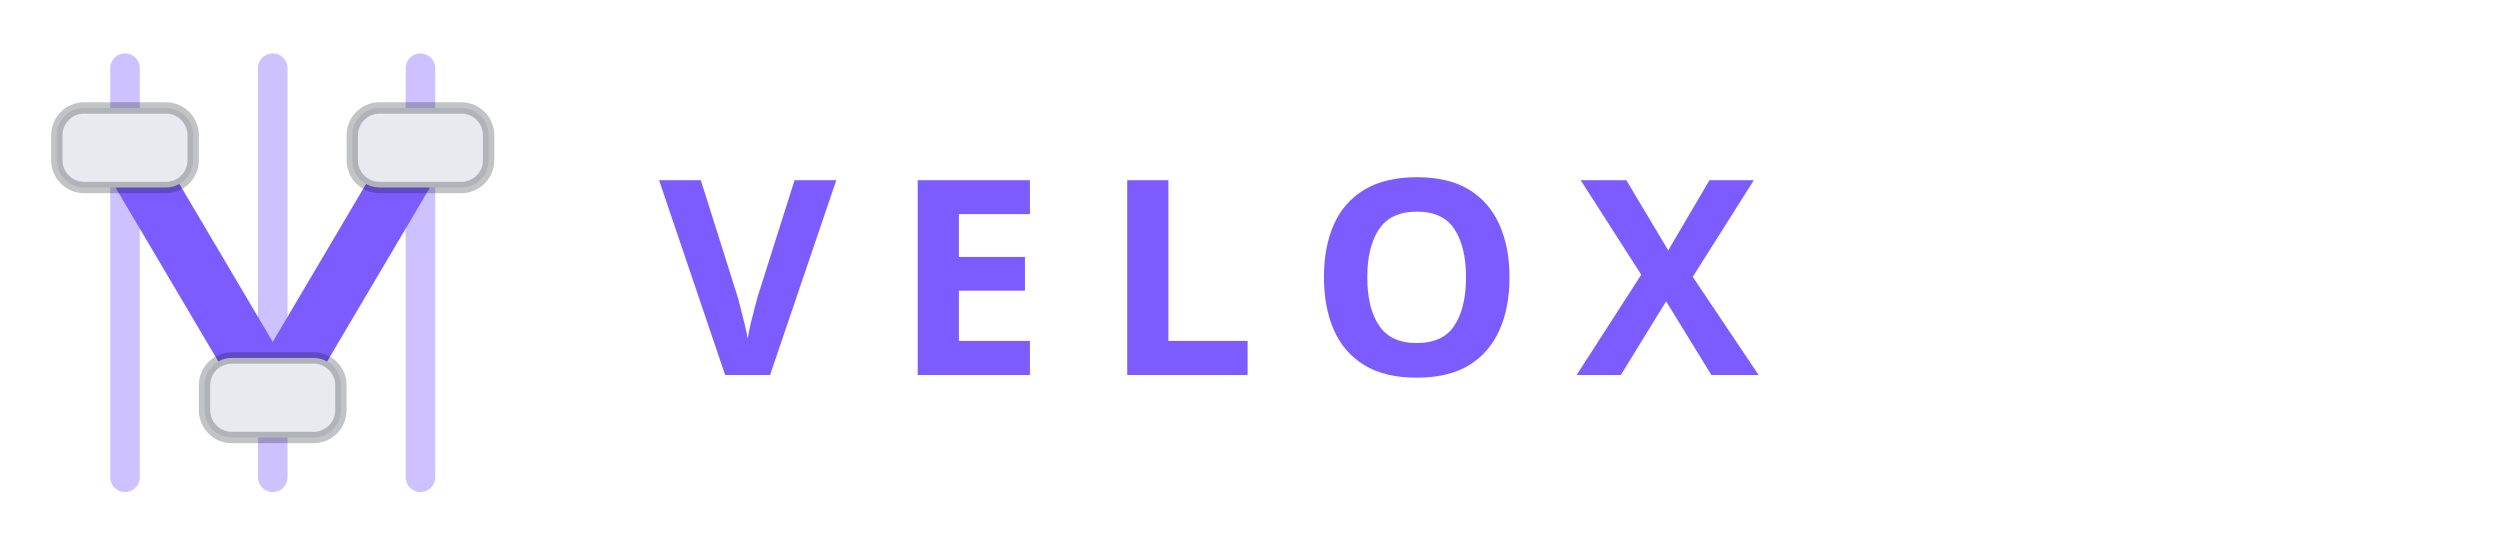
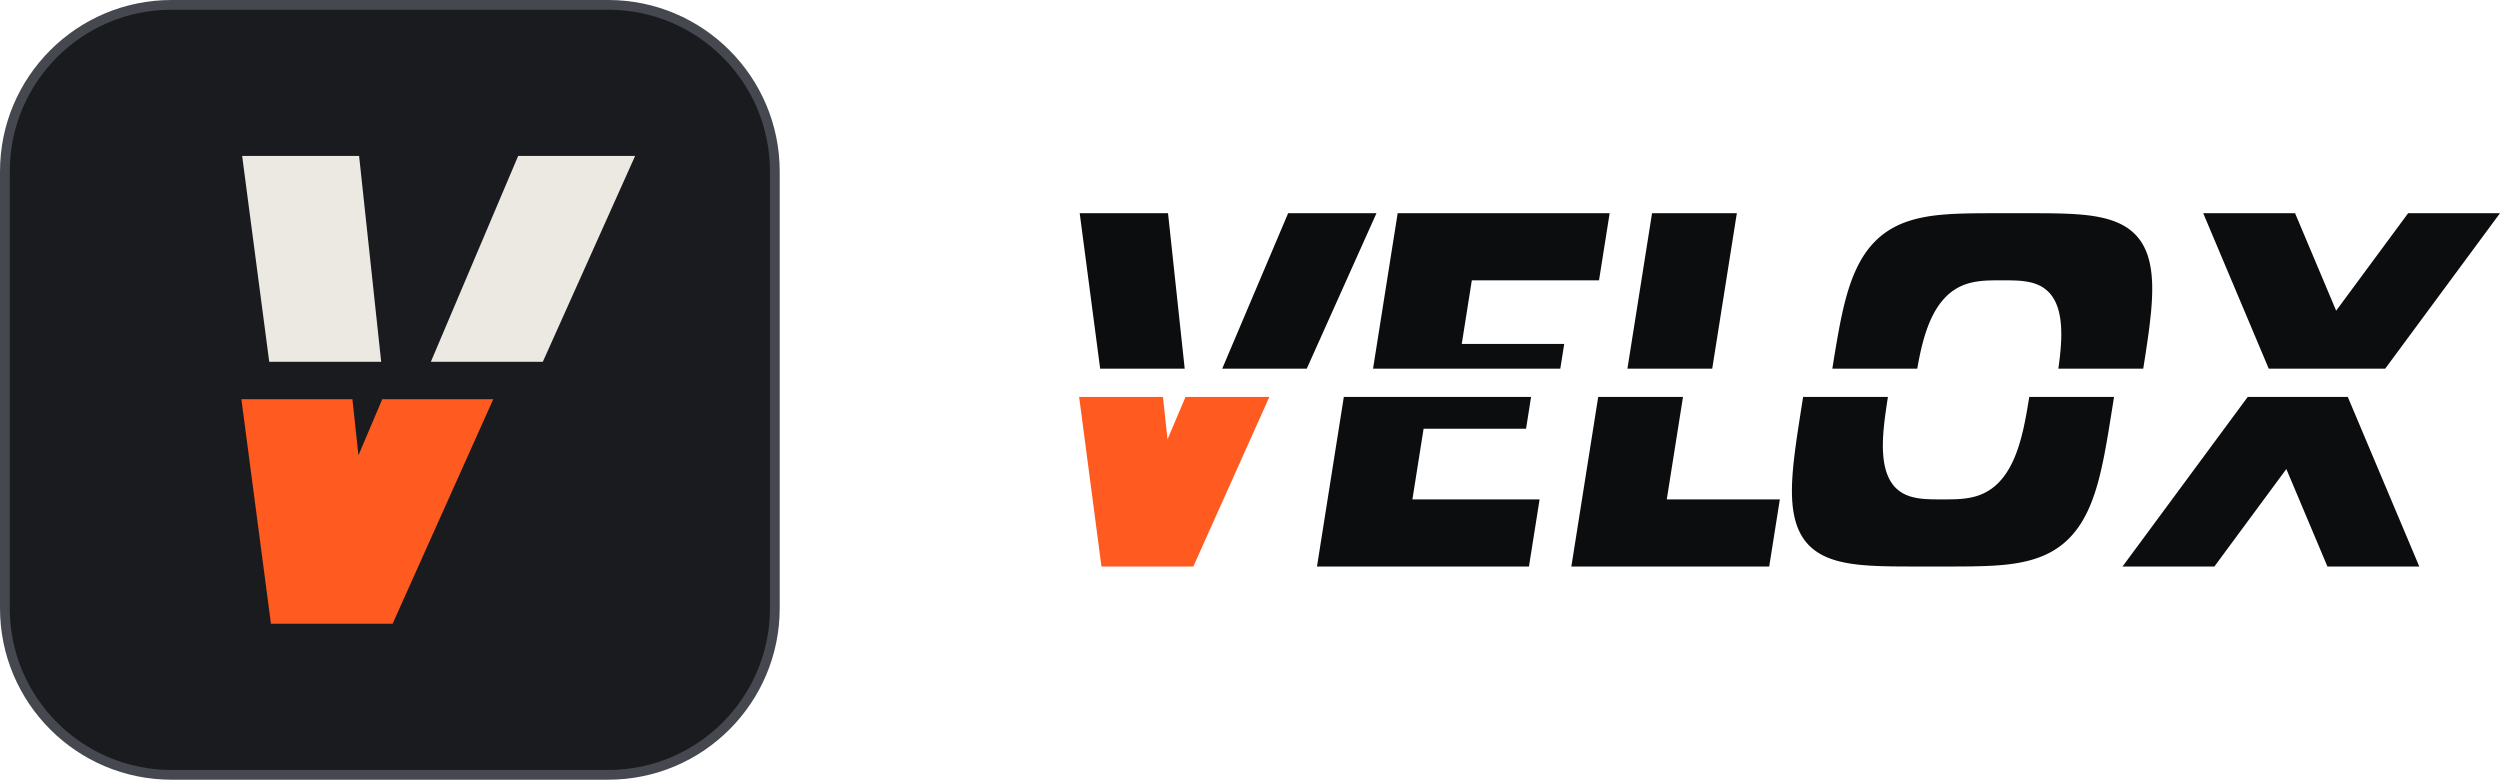
- <svg xmlns="http://www.w3.org/2000/svg" viewBox="0 0 220 48" width="330" height="72" role="img" aria-label="VELOX">
-   <path d="M11 6v36M24 6v36M37 6v36" stroke="#7C5CFF" stroke-opacity=".38" stroke-width="2.6" stroke-linecap="round" />
-   <path d="M11 13 24 35 37 13" fill="none" stroke="#7C5CFF" stroke-width="5" stroke-linecap="round" stroke-linejoin="round" />
-   <g fill="#E8EAF0" stroke="#0F1115" stroke-opacity=".25">
-     <rect x="5" y="9.5" width="12" height="7" rx="2.4" />
-     <rect x="18" y="31.5" width="12" height="7" rx="2.4" />
-     <rect x="31" y="9.5" width="12" height="7" rx="2.4" />
+ <svg xmlns="http://www.w3.org/2000/svg" viewBox="0 0 410.41 128" width="820.82" height="256">
+   <g>
+     <rect x="0.8" y="0.8" width="126.4" height="126.4" rx="27.36" fill="#1A1B1F" stroke="#45484F" stroke-width="1.6" />
+     <g transform="translate(22.21 25.6) scale(0.768)">
+       <path fill="#ECE9E2" d="M22.84 0L47.84 0L52.56 44L28.63 44ZM63.18 44L81.84 0L106.84 0L87.11 44Z" />
+       <path fill="#FF5A1F" d="M46.41 52L47.7 64L52.79 52L76.52 52L55 100L29 100L22.68 52Z" />
+     </g>
  </g>
-   <text x="58" y="33" font-family="Segoe UI, system-ui, sans-serif" font-size="24" font-weight="700" letter-spacing="5" fill="#7C5CFF">VELOX</text>
+   <g transform="translate(164 35) scale(0.58)">
+     <path fill="#0C0D0F" d="M22.84 0L47.84 0L52.56 44L28.63 44ZM63.18 44L81.84 0L106.84 0L87.11 44Z" />
+     <path fill="#FF5A1F" d="M46.41 52L47.7 64L52.79 52L76.52 52L55 100L29 100L22.68 52Z" />
+     <path fill="#0C0D0F" d="M112.84 0L172.84 0L169.83 19L133.83 19L130.98 37L159.98 37L158.87 44L105.87 44Z" />
+     <path fill="#0C0D0F" d="M150.6 52L149.18 61L120.18 61L117.01 81L153.01 81L150 100L90 100L97.6 52Z" />
+     <path fill="#0C0D0F" d="M184.84 0L208.84 0L201.87 44L177.87 44Z" />
+     <path fill="#0C0D0F" d="M193.6 52L189.01 81L221.01 81L218 100L162 100L169.6 52Z" />
+     <path fill="#0C0D0F" d="M235.87 44L236.07 42.73L236.32 41.18L236.53 39.88L236.72 38.75L236.89 37.73L237.05 36.8L237.2 35.93L237.34 35.12L237.48 34.36L237.61 33.63L237.74 32.94L237.86 32.28L237.98 31.65L238.1 31.04L238.22 30.45L238.34 29.88L238.45 29.33L238.57 28.8L238.68 28.28L238.79 27.77L238.9 27.28L239.02 26.8L239.13 26.33L239.24 25.88L239.35 25.43L239.46 24.99L239.58 24.56L239.69 24.14L239.8 23.73L239.91 23.33L240.03 22.93L240.14 22.54L240.25 22.16L240.37 21.79L240.49 21.42L240.6 21.05L240.72 20.7L240.84 20.35L240.95 20L241.07 19.66L241.19 19.33L241.31 19L241.44 18.67L241.56 18.35L241.68 18.04L241.81 17.73L241.93 17.42L242.06 17.12L242.19 16.82L242.32 16.53L242.45 16.24L242.58 15.95L242.71 15.67L242.84 15.39L242.98 15.12L243.11 14.85L243.25 14.58L243.39 14.32L243.53 14.06L243.67 13.8L243.81 13.55L243.95 13.3L244.09 13.05L244.24 12.8L244.38 12.56L244.53 12.32L244.68 12.09L244.83 11.86L244.98 11.63L245.14 11.4L245.29 11.18L245.45 10.96L245.61 10.74L245.76 10.52L245.92 10.31L246.09 10.1L246.25 9.9L246.41 9.69L246.58 9.49L246.75 9.29L246.92 9.09L247.09 8.9L247.26 8.71L247.43 8.52L247.61 8.33L247.79 8.15L247.97 7.96L248.15 7.78L248.33 7.61L248.51 7.43L248.7 7.26L248.88 7.09L249.07 6.92L249.26 6.75L249.46 6.59L249.65 6.43L249.85 6.27L250.04 6.11L250.24 5.96L250.45 5.81L250.65 5.66L250.86 5.51L251.06 5.36L251.27 5.22L251.49 5.08L251.7 4.94L251.92 4.8L252.13 4.66L252.35 4.53L252.58 4.4L252.8 4.27L253.03 4.14L253.26 4.02L253.49 3.9L253.72 3.77L253.96 3.66L254.2 3.54L254.44 3.42L254.68 3.31L254.93 3.2L255.18 3.09L255.43 2.98L255.69 2.88L255.94 2.77L256.21 2.67L256.47 2.57L256.74 2.48L257.01 2.38L257.28 2.29L257.56 2.2L257.84 2.11L258.12 2.02L258.41 1.93L258.7 1.85L258.99 1.77L259.29 1.69L259.59 1.61L259.9 1.53L260.21 1.46L260.52 1.39L260.84 1.32L261.17 1.25L261.5 1.18L261.83 1.12L262.17 1.05L262.52 0.99L262.87 0.93L263.23 0.87L263.59 0.82L263.96 0.76L264.34 0.71L264.73 0.66L265.12 0.61L265.52 0.57L265.93 0.52L266.35 0.48L266.78 0.44L267.21 0.4L267.67 0.36L268.13 0.33L268.6 0.29L269.09 0.26L269.6 0.23L270.12 0.2L270.66 0.18L271.22 0.15L271.81 0.13L272.42 0.11L273.06 0.09L273.73 0.07L274.45 0.06L275.21 0.04L276.03 0.03L276.93 0.02L277.93 0.01L279.07 0.01L280.44 0L282.24 0L286.84 0L291.44 0L293.24 0L294.6 0.01L295.74 0.01L296.74 0.02L297.63 0.03L298.45 0.04L299.21 0.06L299.92 0.07L300.59 0.09L301.23 0.11L301.83 0.13L302.41 0.15L302.96 0.18L303.49 0.2L304.01 0.23L304.5 0.26L304.98 0.29L305.45 0.33L305.9 0.36L306.34 0.4L306.76 0.44L307.18 0.48L307.58 0.52L307.98 0.57L308.36 0.61L308.74 0.66L309.11 0.71L309.47 0.76L309.83 0.82L310.17 0.87L310.51 0.93L310.84 0.99L311.17 1.05L311.49 1.12L311.8 1.18L312.11 1.25L312.42 1.32L312.71 1.39L313.01 1.46L313.29 1.53L313.58 1.61L313.85 1.69L314.13 1.77L314.39 1.85L314.66 1.93L314.92 2.02L315.17 2.11L315.43 2.2L315.67 2.29L315.92 2.38L316.16 2.48L316.39 2.57L316.62 2.67L316.85 2.77L317.08 2.88L317.3 2.98L317.52 3.09L317.73 3.2L317.94 3.31L318.15 3.42L318.36 3.54L318.56 3.66L318.76 3.77L318.95 3.9L319.15 4.02L319.34 4.14L319.52 4.27L319.71 4.4L319.89 4.53L320.07 4.66L320.24 4.8L320.41 4.94L320.58 5.08L320.75 5.22L320.91 5.36L321.08 5.51L321.23 5.66L321.39 5.81L321.54 5.96L321.7 6.11L321.84 6.27L321.99 6.43L322.13 6.59L322.27 6.75L322.41 6.92L322.55 7.09L322.68 7.26L322.81 7.43L322.94 7.61L323.07 7.78L323.19 7.96L323.31 8.15L323.43 8.33L323.55 8.52L323.66 8.71L323.77 8.9L323.88 9.09L323.99 9.29L324.09 9.49L324.19 9.69L324.29 9.9L324.39 10.1L324.49 10.31L324.58 10.52L324.67 10.74L324.76 10.96L324.84 11.18L324.93 11.4L325.01 11.63L325.09 11.86L325.17 12.09L325.24 12.32L325.31 12.56L325.38 12.8L325.45 13.05L325.52 13.3L325.58 13.55L325.64 13.8L325.7 14.06L325.76 14.32L325.81 14.58L325.86 14.85L325.91 15.12L325.96 15.39L326 15.67L326.05 15.95L326.09 16.24L326.12 16.53L326.16 16.82L326.19 17.12L326.22 17.42L326.25 17.73L326.28 18.04L326.3 18.35L326.32 18.67L326.34 19L326.36 19.33L326.37 19.66L326.39 20L326.4 20.35L326.4 20.7L326.41 21.05L326.41 21.42L326.41 21.79L326.4 22.16L326.4 22.54L326.39 22.93L326.37 23.33L326.36 23.73L326.34 24.14L326.32 24.56L326.3 24.99L326.27 25.43L326.24 25.88L326.21 26.33L326.17 26.8L326.13 27.28L326.09 27.77L326.04 28.28L325.99 28.8L325.93 29.33L325.87 29.88L325.81 30.45L325.74 31.04L325.67 31.65L325.59 32.28L325.51 32.94L325.42 33.63L325.32 34.36L325.21 35.12L325.1 35.93L324.97 36.8L324.83 37.73L324.68 38.75L324.51 39.88L324.31 41.18L324.07 42.73L323.87 44L299.84 44L299.88 43.68L299.94 43.25L300 42.84L300.05 42.44L300.1 42.06L300.14 41.68L300.19 41.32L300.23 40.96L300.27 40.62L300.31 40.28L300.34 39.95L300.37 39.62L300.4 39.3L300.43 38.99L300.46 38.69L300.48 38.38L300.51 38.09L300.53 37.8L300.55 37.51L300.57 37.23L300.58 36.95L300.6 36.68L300.61 36.41L300.63 36.15L300.64 35.88L300.65 35.63L300.65 35.37L300.66 35.12L300.66 34.87L300.67 34.63L300.67 34.38L300.67 34.15L300.67 33.91L300.66 33.68L300.66 33.45L300.65 33.22L300.65 32.99L300.64 32.77L300.63 32.55L300.62 32.33L300.61 32.12L300.59 31.9L300.58 31.69L300.56 31.49L300.54 31.28L300.52 31.08L300.5 30.87L300.48 30.68L300.46 30.48L300.44 30.28L300.41 30.09L300.38 29.9L300.36 29.71L300.33 29.52L300.3 29.34L300.26 29.16L300.23 28.97L300.2 28.8L300.16 28.62L300.12 28.44L300.08 28.27L300.04 28.1L300 27.93L299.96 27.76L299.92 27.59L299.87 27.43L299.83 27.27L299.78 27.11L299.73 26.95L299.68 26.79L299.63 26.64L299.58 26.48L299.52 26.33L299.47 26.18L299.41 26.03L299.35 25.88L299.29 25.74L299.23 25.6L299.17 25.45L299.11 25.31L299.04 25.17L298.98 25.04L298.91 24.9L298.84 24.77L298.77 24.64L298.7 24.51L298.63 24.38L298.56 24.25L298.48 24.12L298.41 24L298.33 23.88L298.25 23.76L298.17 23.64L298.09 23.52L298 23.4L297.92 23.29L297.83 23.18L297.75 23.06L297.66 22.95L297.57 22.85L297.48 22.74L297.38 22.63L297.29 22.53L297.19 22.43L297.1 22.33L297 22.23L296.9 22.13L296.8 22.03L296.69 21.94L296.59 21.85L296.48 21.76L296.38 21.67L296.27 21.58L296.16 21.49L296.04 21.4L295.93 21.32L295.81 21.24L295.7 21.16L295.58 21.08L295.46 21L295.34 20.92L295.21 20.85L295.09 20.78L294.96 20.7L294.83 20.63L294.7 20.56L294.56 20.5L294.43 20.43L294.29 20.37L294.15 20.3L294.01 20.24L293.87 20.18L293.73 20.12L293.58 20.07L293.43 20.01L293.28 19.96L293.12 19.9L292.97 19.85L292.81 19.8L292.65 19.76L292.48 19.71L292.32 19.66L292.15 19.62L291.98 19.58L291.8 19.54L291.62 19.5L291.44 19.46L291.26 19.43L291.07 19.39L290.87 19.36L290.68 19.33L290.48 19.3L290.27 19.27L290.06 19.24L289.85 19.21L289.63 19.19L289.4 19.17L289.17 19.14L288.93 19.12L288.69 19.11L288.43 19.09L288.17 19.07L287.9 19.06L287.61 19.05L287.31 19.04L286.99 19.03L286.65 19.02L286.28 19.01L285.88 19.01L285.42 19L284.86 19L283.83 19L282.8 19L282.24 19L281.78 19.01L281.37 19.01L281 19.02L280.66 19.03L280.34 19.04L280.03 19.05L279.74 19.06L279.47 19.07L279.2 19.09L278.94 19.11L278.68 19.12L278.44 19.14L278.2 19.17L277.97 19.19L277.74 19.21L277.52 19.24L277.3 19.27L277.09 19.3L276.88 19.33L276.67 19.36L276.47 19.39L276.27 19.43L276.07 19.46L275.88 19.5L275.69 19.54L275.5 19.58L275.31 19.62L275.13 19.66L274.95 19.71L274.77 19.76L274.59 19.8L274.42 19.85L274.25 19.9L274.08 19.96L273.91 20.01L273.74 20.07L273.58 20.12L273.41 20.18L273.25 20.24L273.09 20.3L272.93 20.37L272.78 20.43L272.62 20.5L272.47 20.56L272.31 20.63L272.16 20.7L272.01 20.78L271.86 20.85L271.71 20.92L271.57 21L271.42 21.08L271.28 21.16L271.14 21.24L270.99 21.32L270.85 21.4L270.71 21.49L270.58 21.58L270.44 21.67L270.3 21.76L270.17 21.85L270.03 21.94L269.9 22.03L269.77 22.13L269.64 22.23L269.51 22.33L269.38 22.43L269.25 22.53L269.12 22.63L269 22.74L268.87 22.85L268.75 22.95L268.62 23.06L268.5 23.18L268.38 23.29L268.26 23.4L268.14 23.52L268.02 23.64L267.9 23.76L267.79 23.88L267.67 24L267.55 24.12L267.44 24.25L267.33 24.38L267.21 24.51L267.1 24.64L266.99 24.77L266.88 24.9L266.77 25.04L266.66 25.17L266.55 25.31L266.44 25.45L266.34 25.6L266.23 25.74L266.13 25.88L266.02 26.03L265.92 26.18L265.81 26.33L265.71 26.48L265.61 26.64L265.51 26.79L265.41 26.95L265.31 27.11L265.21 27.27L265.12 27.43L265.02 27.59L264.92 27.76L264.83 27.93L264.73 28.1L264.64 28.27L264.55 28.44L264.45 28.62L264.36 28.8L264.27 28.97L264.18 29.16L264.09 29.34L264 29.52L263.91 29.71L263.82 29.9L263.74 30.09L263.65 30.28L263.56 30.48L263.48 30.68L263.39 30.87L263.31 31.08L263.22 31.28L263.14 31.49L263.06 31.69L262.98 31.9L262.9 32.12L262.82 32.33L262.74 32.55L262.66 32.77L262.58 32.99L262.5 33.22L262.42 33.45L262.35 33.68L262.27 33.91L262.19 34.15L262.12 34.38L262.04 34.63L261.97 34.87L261.89 35.12L261.82 35.37L261.75 35.63L261.67 35.88L261.6 36.15L261.53 36.41L261.46 36.68L261.39 36.95L261.32 37.23L261.24 37.51L261.17 37.8L261.1 38.09L261.03 38.38L260.96 38.69L260.89 38.99L260.82 39.3L260.75 39.62L260.68 39.95L260.61 40.28L260.54 40.62L260.47 40.96L260.4 41.32L260.33 41.68L260.26 42.06L260.18 42.44L260.11 42.84L260.04 43.25L259.96 43.68L259.9 44Z" />
+     <path fill="#0C0D0F" d="M315.6 52L315.09 55.23L314.76 57.27L314.51 58.82L314.3 60.12L314.12 61.25L313.95 62.27L313.79 63.2L313.64 64.07L313.5 64.88L313.36 65.64L313.23 66.37L313.1 67.06L312.98 67.72L312.86 68.35L312.74 68.96L312.62 69.55L312.5 70.12L312.39 70.67L312.27 71.2L312.16 71.72L312.05 72.23L311.93 72.72L311.82 73.2L311.71 73.67L311.6 74.12L311.49 74.57L311.37 75.01L311.26 75.44L311.15 75.86L311.04 76.27L310.93 76.67L310.81 77.07L310.7 77.46L310.58 77.84L310.47 78.21L310.35 78.58L310.24 78.95L310.12 79.3L310 79.65L309.88 80L309.76 80.34L309.64 80.67L309.52 81L309.4 81.33L309.28 81.65L309.16 81.96L309.03 82.27L308.9 82.58L308.78 82.88L308.65 83.18L308.52 83.47L308.39 83.76L308.26 84.05L308.13 84.33L308 84.61L307.86 84.88L307.73 85.15L307.59 85.42L307.45 85.68L307.31 85.94L307.17 86.2L307.03 86.45L306.89 86.7L306.75 86.95L306.6 87.2L306.45 87.44L306.31 87.68L306.16 87.91L306.01 88.14L305.85 88.37L305.7 88.6L305.55 88.82L305.39 89.04L305.23 89.26L305.07 89.48L304.91 89.69L304.75 89.9L304.59 90.1L304.42 90.31L304.26 90.51L304.09 90.71L303.92 90.91L303.75 91.1L303.58 91.29L303.4 91.48L303.23 91.67L303.05 91.85L302.87 92.04L302.69 92.22L302.51 92.39L302.33 92.57L302.14 92.74L301.95 92.91L301.77 93.08L301.57 93.25L301.38 93.41L301.19 93.57L300.99 93.73L300.79 93.89L300.59 94.04L300.39 94.19L300.19 94.34L299.98 94.49L299.77 94.64L299.56 94.78L299.35 94.92L299.14 95.06L298.92 95.2L298.71 95.34L298.48 95.47L298.26 95.6L298.04 95.73L297.81 95.86L297.58 95.98L297.35 96.1L297.12 96.23L296.88 96.34L296.64 96.46L296.4 96.58L296.15 96.69L295.91 96.8L295.66 96.91L295.41 97.02L295.15 97.12L294.89 97.23L294.63 97.33L294.37 97.43L294.1 97.52L293.83 97.62L293.56 97.71L293.28 97.8L293 97.89L292.72 97.98L292.43 98.07L292.14 98.15L291.85 98.23L291.55 98.31L291.25 98.39L290.94 98.47L290.63 98.54L290.31 98.61L289.99 98.68L289.67 98.75L289.34 98.82L289.01 98.88L288.67 98.95L288.32 99.01L287.97 99.07L287.61 99.13L287.25 99.18L286.88 99.24L286.5 99.29L286.11 99.34L285.72 99.39L285.32 99.43L284.91 99.48L284.49 99.52L284.06 99.56L283.62 99.6L283.17 99.64L282.71 99.67L282.24 99.71L281.75 99.74L281.24 99.77L280.72 99.8L280.18 99.82L279.62 99.85L279.03 99.87L278.42 99.89L277.78 99.91L277.11 99.93L276.39 99.94L275.63 99.96L274.8 99.97L273.9 99.98L272.91 99.99L271.77 99.99L270.4 100L268.6 100L264 100L259.4 100L257.6 100L256.24 99.99L255.1 99.99L254.1 99.98L253.21 99.97L252.39 99.96L251.63 99.94L250.92 99.93L250.25 99.91L249.61 99.89L249.01 99.87L248.43 99.85L247.88 99.82L247.35 99.8L246.83 99.77L246.34 99.74L245.86 99.71L245.39 99.67L244.94 99.64L244.5 99.6L244.08 99.56L243.66 99.52L243.26 99.48L242.86 99.43L242.47 99.39L242.1 99.34L241.73 99.29L241.37 99.24L241.01 99.18L240.67 99.13L240.33 99.07L239.99 99.01L239.67 98.95L239.35 98.88L239.03 98.82L238.73 98.75L238.42 98.68L238.13 98.61L237.83 98.54L237.55 98.47L237.26 98.39L236.99 98.31L236.71 98.23L236.44 98.15L236.18 98.07L235.92 97.98L235.66 97.89L235.41 97.8L235.17 97.71L234.92 97.62L234.68 97.52L234.45 97.43L234.21 97.33L233.99 97.23L233.76 97.12L233.54 97.02L233.32 96.91L233.11 96.8L232.89 96.69L232.69 96.58L232.48 96.46L232.28 96.34L232.08 96.23L231.88 96.1L231.69 95.98L231.5 95.86L231.32 95.73L231.13 95.6L230.95 95.47L230.77 95.34L230.6 95.2L230.42 95.06L230.26 94.92L230.09 94.78L229.92 94.64L229.76 94.49L229.6 94.34L229.45 94.19L229.29 94.04L229.14 93.89L228.99 93.73L228.85 93.57L228.71 93.41L228.57 93.25L228.43 93.08L228.29 92.91L228.16 92.74L228.03 92.57L227.9 92.39L227.77 92.22L227.65 92.04L227.53 91.85L227.41 91.67L227.29 91.48L227.18 91.29L227.07 91.1L226.96 90.91L226.85 90.71L226.75 90.51L226.65 90.31L226.55 90.1L226.45 89.9L226.35 89.69L226.26 89.48L226.17 89.26L226.08 89.04L225.99 88.82L225.91 88.6L225.83 88.37L225.75 88.14L225.67 87.91L225.6 87.68L225.53 87.44L225.46 87.2L225.39 86.95L225.32 86.7L225.26 86.45L225.2 86.2L225.14 85.94L225.08 85.68L225.03 85.42L224.98 85.15L224.93 84.88L224.88 84.61L224.83 84.33L224.79 84.05L224.75 83.76L224.71 83.47L224.68 83.18L224.64 82.88L224.61 82.58L224.59 82.27L224.56 81.96L224.53 81.65L224.51 81.33L224.49 81L224.48 80.67L224.46 80.34L224.45 80L224.44 79.65L224.44 79.3L224.43 78.95L224.43 78.58L224.43 78.21L224.44 77.84L224.44 77.46L224.45 77.07L224.46 76.67L224.48 76.27L224.5 75.86L224.52 75.44L224.54 75.01L224.57 74.57L224.6 74.12L224.63 73.67L224.67 73.2L224.71 72.72L224.75 72.23L224.8 71.72L224.85 71.2L224.9 70.67L224.96 70.12L225.03 69.55L225.1 68.96L225.17 68.35L225.25 67.72L225.33 67.06L225.42 66.37L225.52 65.64L225.63 64.88L225.74 64.07L225.87 63.2L226 62.27L226.16 61.25L226.33 60.12L226.53 58.82L226.77 57.27L227.09 55.23L227.6 52L251.6 52L251.53 52.47L251.42 53.18L251.32 53.81L251.24 54.38L251.16 54.9L251.09 55.4L251.02 55.87L250.96 56.32L250.9 56.75L250.84 57.16L250.79 57.56L250.74 57.94L250.7 58.32L250.65 58.68L250.61 59.04L250.57 59.38L250.53 59.72L250.5 60.05L250.47 60.38L250.43 60.7L250.41 61.01L250.38 61.31L250.35 61.62L250.33 61.91L250.31 62.2L250.29 62.49L250.27 62.77L250.25 63.05L250.24 63.32L250.22 63.59L250.21 63.85L250.2 64.12L250.19 64.37L250.19 64.63L250.18 64.88L250.18 65.13L250.17 65.37L250.17 65.62L250.17 65.85L250.17 66.09L250.17 66.32L250.18 66.55L250.18 66.78L250.19 67.01L250.2 67.23L250.21 67.45L250.22 67.67L250.23 67.88L250.25 68.1L250.26 68.31L250.28 68.51L250.29 68.72L250.31 68.92L250.33 69.13L250.36 69.32L250.38 69.52L250.4 69.72L250.43 69.91L250.46 70.1L250.48 70.29L250.51 70.48L250.54 70.66L250.58 70.84L250.61 71.03L250.64 71.2L250.68 71.38L250.72 71.56L250.75 71.73L250.79 71.9L250.84 72.07L250.88 72.24L250.92 72.41L250.97 72.57L251.01 72.73L251.06 72.89L251.11 73.05L251.16 73.21L251.21 73.36L251.26 73.52L251.32 73.67L251.37 73.82L251.43 73.97L251.49 74.12L251.55 74.26L251.61 74.4L251.67 74.55L251.73 74.69L251.8 74.83L251.86 74.96L251.93 75.1L252 75.23L252.07 75.36L252.14 75.49L252.21 75.62L252.28 75.75L252.36 75.88L252.43 76L252.51 76.12L252.59 76.24L252.67 76.36L252.75 76.48L252.83 76.6L252.92 76.71L253 76.82L253.09 76.94L253.18 77.05L253.27 77.15L253.36 77.26L253.45 77.37L253.55 77.47L253.64 77.57L253.74 77.67L253.84 77.77L253.94 77.87L254.04 77.97L254.14 78.06L254.25 78.15L254.36 78.24L254.46 78.33L254.57 78.42L254.68 78.51L254.8 78.6L254.91 78.68L255.02 78.76L255.14 78.84L255.26 78.92L255.38 79L255.5 79.08L255.63 79.15L255.75 79.22L255.88 79.3L256.01 79.37L256.14 79.44L256.27 79.5L256.41 79.57L256.55 79.63L256.68 79.7L256.83 79.76L256.97 79.82L257.11 79.88L257.26 79.93L257.41 79.99L257.56 80.04L257.71 80.1L257.87 80.15L258.03 80.2L258.19 80.24L258.35 80.29L258.52 80.34L258.69 80.38L258.86 80.42L259.04 80.46L259.22 80.5L259.4 80.54L259.58 80.57L259.77 80.61L259.96 80.64L260.16 80.67L260.36 80.7L260.56 80.73L260.77 80.76L260.99 80.79L261.21 80.81L261.43 80.83L261.67 80.86L261.9 80.88L262.15 80.89L262.4 80.91L262.67 80.93L262.94 80.94L263.23 80.95L263.53 80.96L263.85 80.97L264.19 80.98L264.55 80.99L264.96 80.99L265.42 81L265.98 81L267.01 81L268.04 81L268.6 81L269.06 80.99L269.47 80.99L269.84 80.98L270.18 80.97L270.5 80.96L270.8 80.95L271.09 80.94L271.37 80.93L271.64 80.91L271.9 80.89L272.15 80.88L272.4 80.86L272.64 80.83L272.87 80.81L273.1 80.79L273.32 80.76L273.54 80.73L273.75 80.7L273.96 80.67L274.17 80.64L274.37 80.61L274.57 80.57L274.77 80.54L274.96 80.5L275.15 80.46L275.34 80.42L275.52 80.38L275.71 80.34L275.89 80.29L276.07 80.24L276.24 80.2L276.42 80.15L276.59 80.1L276.76 80.04L276.93 79.99L277.1 79.93L277.26 79.88L277.43 79.82L277.59 79.76L277.75 79.7L277.91 79.63L278.06 79.57L278.22 79.5L278.37 79.44L278.53 79.37L278.68 79.3L278.83 79.22L278.98 79.15L279.12 79.08L279.27 79L279.42 78.92L279.56 78.84L279.7 78.76L279.84 78.68L279.99 78.6L280.12 78.51L280.26 78.42L280.4 78.33L280.54 78.24L280.67 78.15L280.81 78.06L280.94 77.97L281.07 77.87L281.2 77.77L281.33 77.67L281.46 77.57L281.59 77.47L281.72 77.37L281.84 77.26L281.97 77.15L282.09 77.05L282.21 76.94L282.34 76.82L282.46 76.71L282.58 76.6L282.7 76.48L282.82 76.36L282.94 76.24L283.05 76.12L283.17 76L283.28 75.88L283.4 75.75L283.51 75.62L283.63 75.49L283.74 75.36L283.85 75.23L283.96 75.1L284.07 74.96L284.18 74.83L284.29 74.69L284.4 74.55L284.5 74.4L284.61 74.26L284.71 74.12L284.82 73.97L284.92 73.82L285.02 73.67L285.13 73.52L285.23 73.36L285.33 73.21L285.43 73.05L285.53 72.89L285.62 72.73L285.72 72.57L285.82 72.41L285.92 72.24L286.01 72.07L286.11 71.9L286.2 71.73L286.29 71.56L286.39 71.38L286.48 71.2L286.57 71.03L286.66 70.84L286.75 70.66L286.84 70.48L286.93 70.29L287.02 70.1L287.1 69.91L287.19 69.72L287.28 69.52L287.36 69.32L287.45 69.13L287.53 68.92L287.61 68.72L287.7 68.51L287.78 68.31L287.86 68.1L287.94 67.88L288.02 67.67L288.1 67.45L288.18 67.23L288.26 67.01L288.34 66.78L288.42 66.55L288.49 66.32L288.57 66.09L288.65 65.85L288.72 65.62L288.8 65.37L288.87 65.13L288.94 64.88L289.02 64.63L289.09 64.37L289.16 64.12L289.24 63.85L289.31 63.59L289.38 63.32L289.45 63.05L289.52 62.77L289.59 62.49L289.66 62.2L289.74 61.91L289.81 61.62L289.88 61.31L289.95 61.01L290.02 60.7L290.08 60.38L290.15 60.05L290.22 59.72L290.3 59.38L290.37 59.04L290.44 58.68L290.51 58.32L290.58 57.94L290.65 57.56L290.73 57.16L290.8 56.75L290.88 56.32L290.96 55.87L291.04 55.4L291.13 54.9L291.21 54.38L291.31 53.81L291.41 53.18L291.53 52.47L291.6 52Z" />
+     <path fill="#0C0D0F" d="M340.84 0L366.84 0L378.47 27.59L398.84 0L424.84 0L392.35 44L359.39 44Z" />
+     <path fill="#0C0D0F" d="M381.76 52L402 100L376 100L364.37 72.41L344 100L318 100L353.44 52Z" />
+   </g>
</svg>
